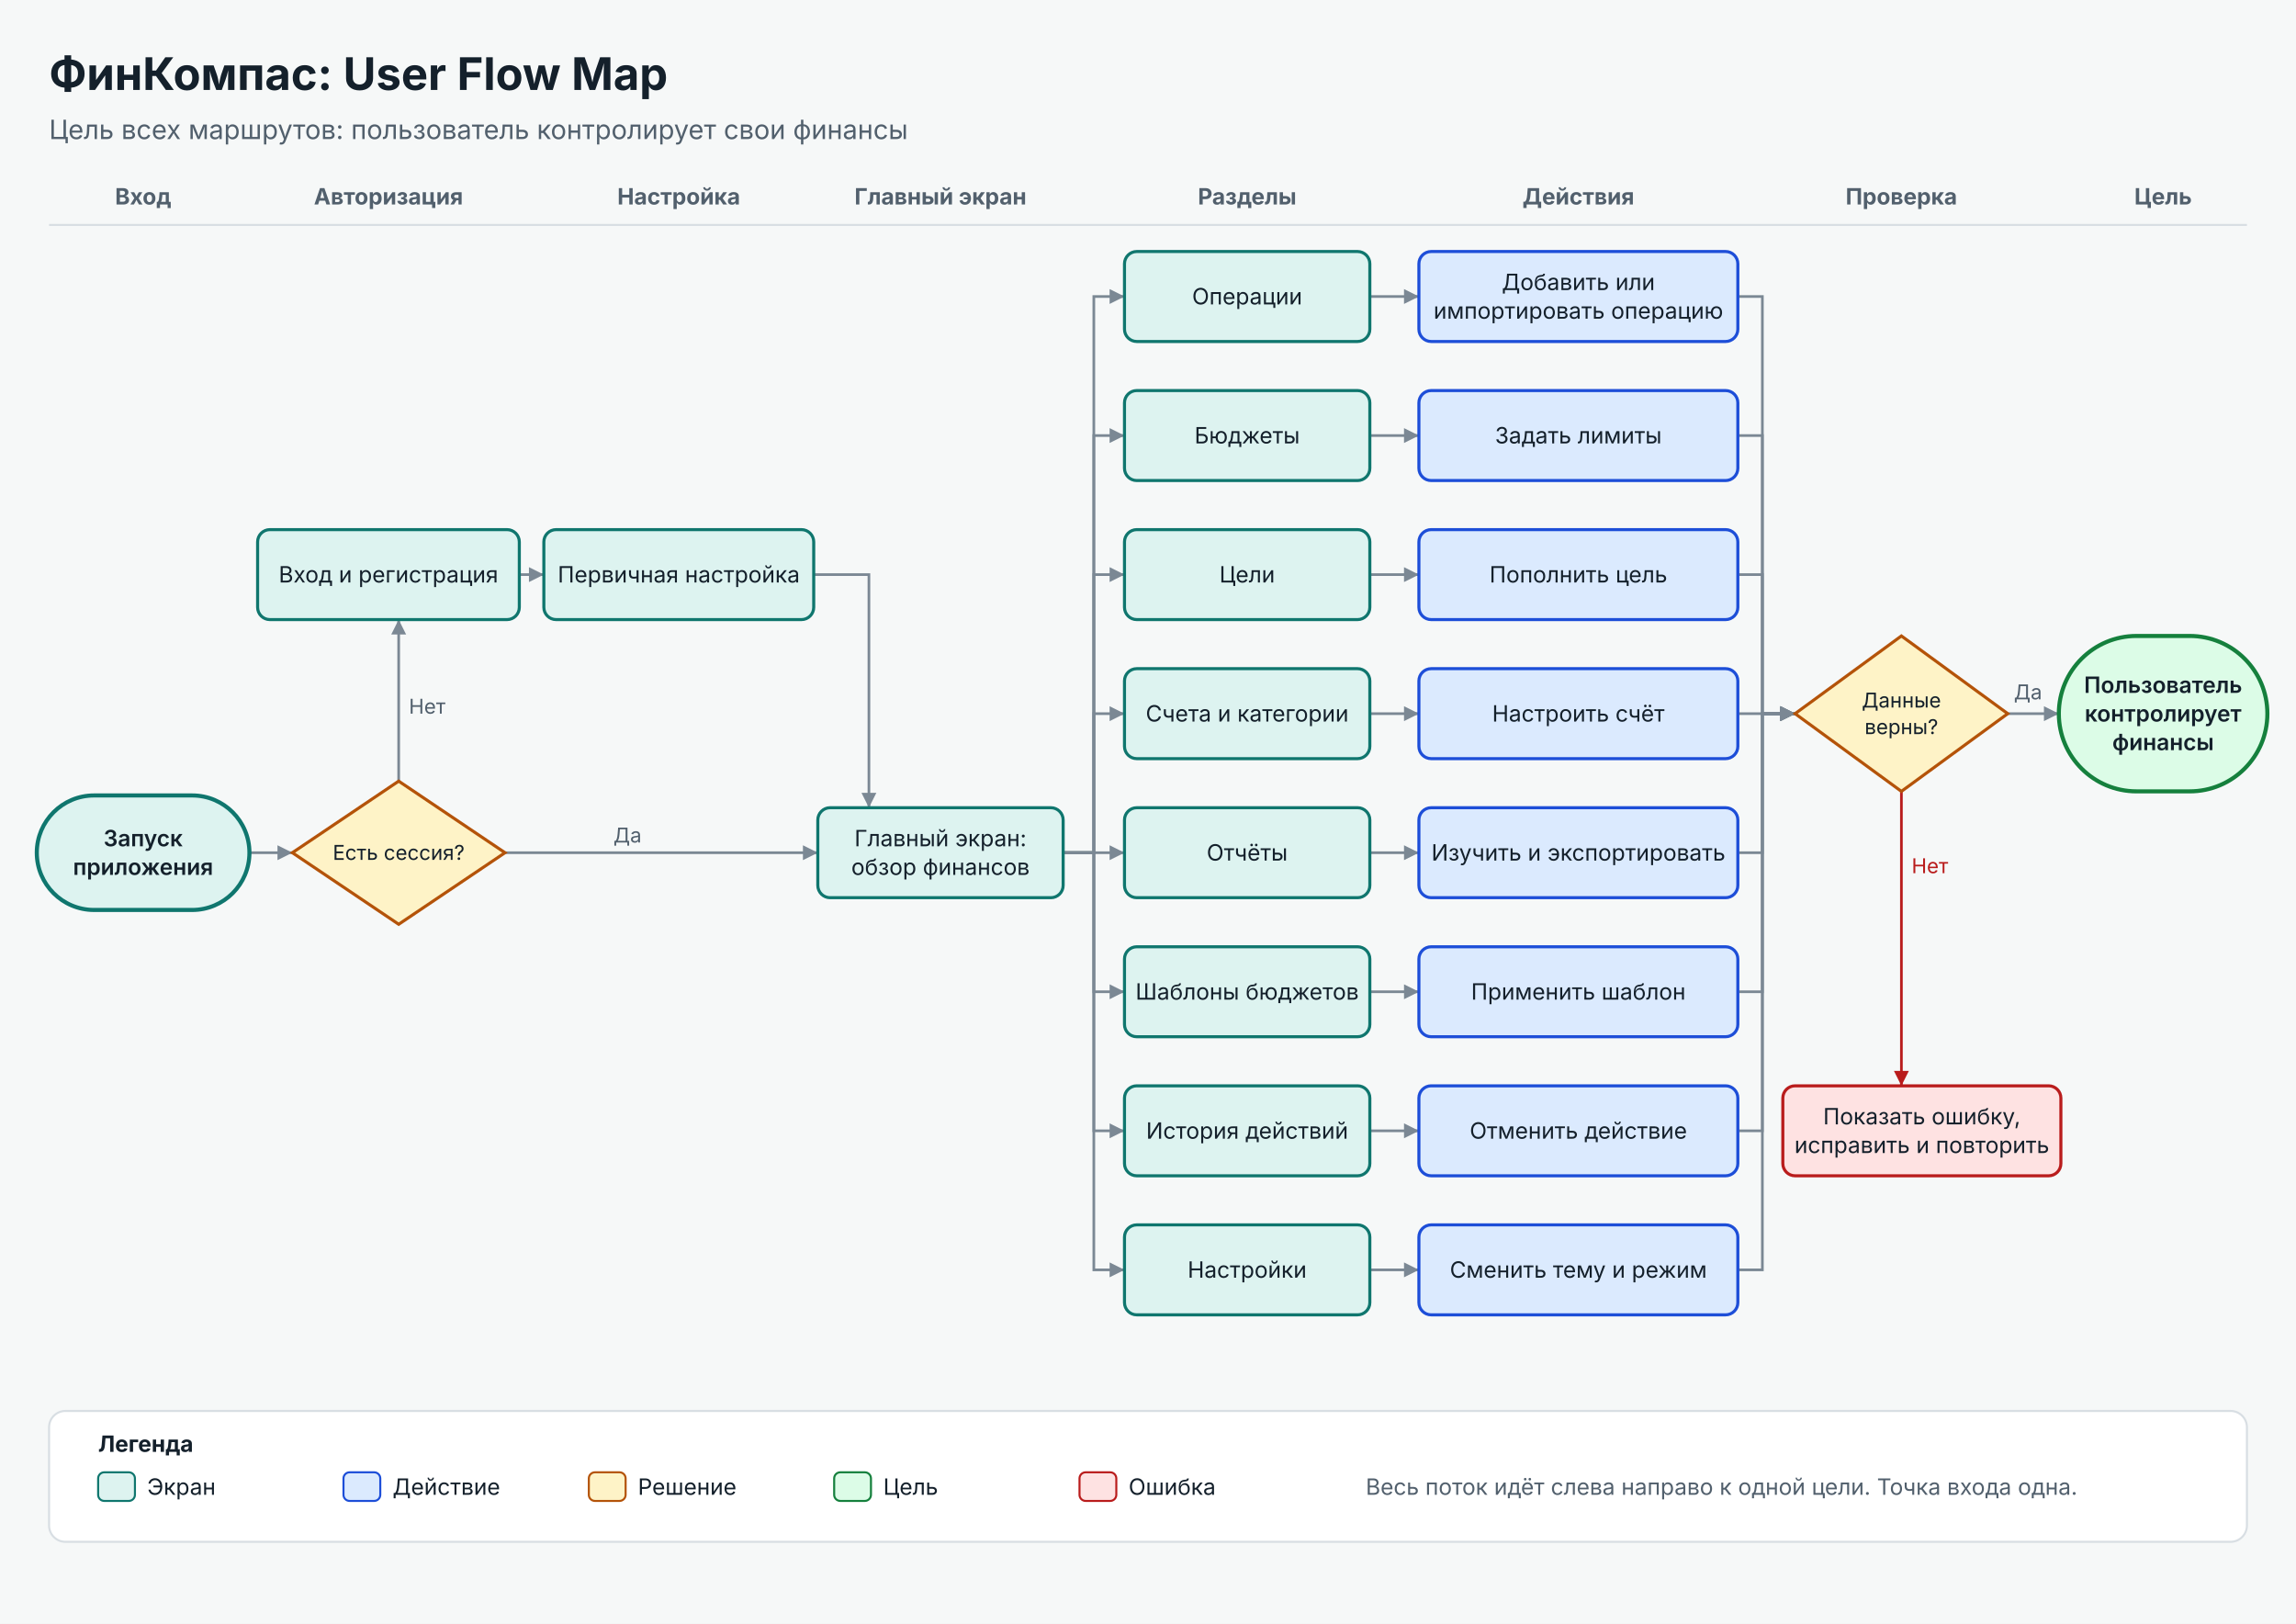
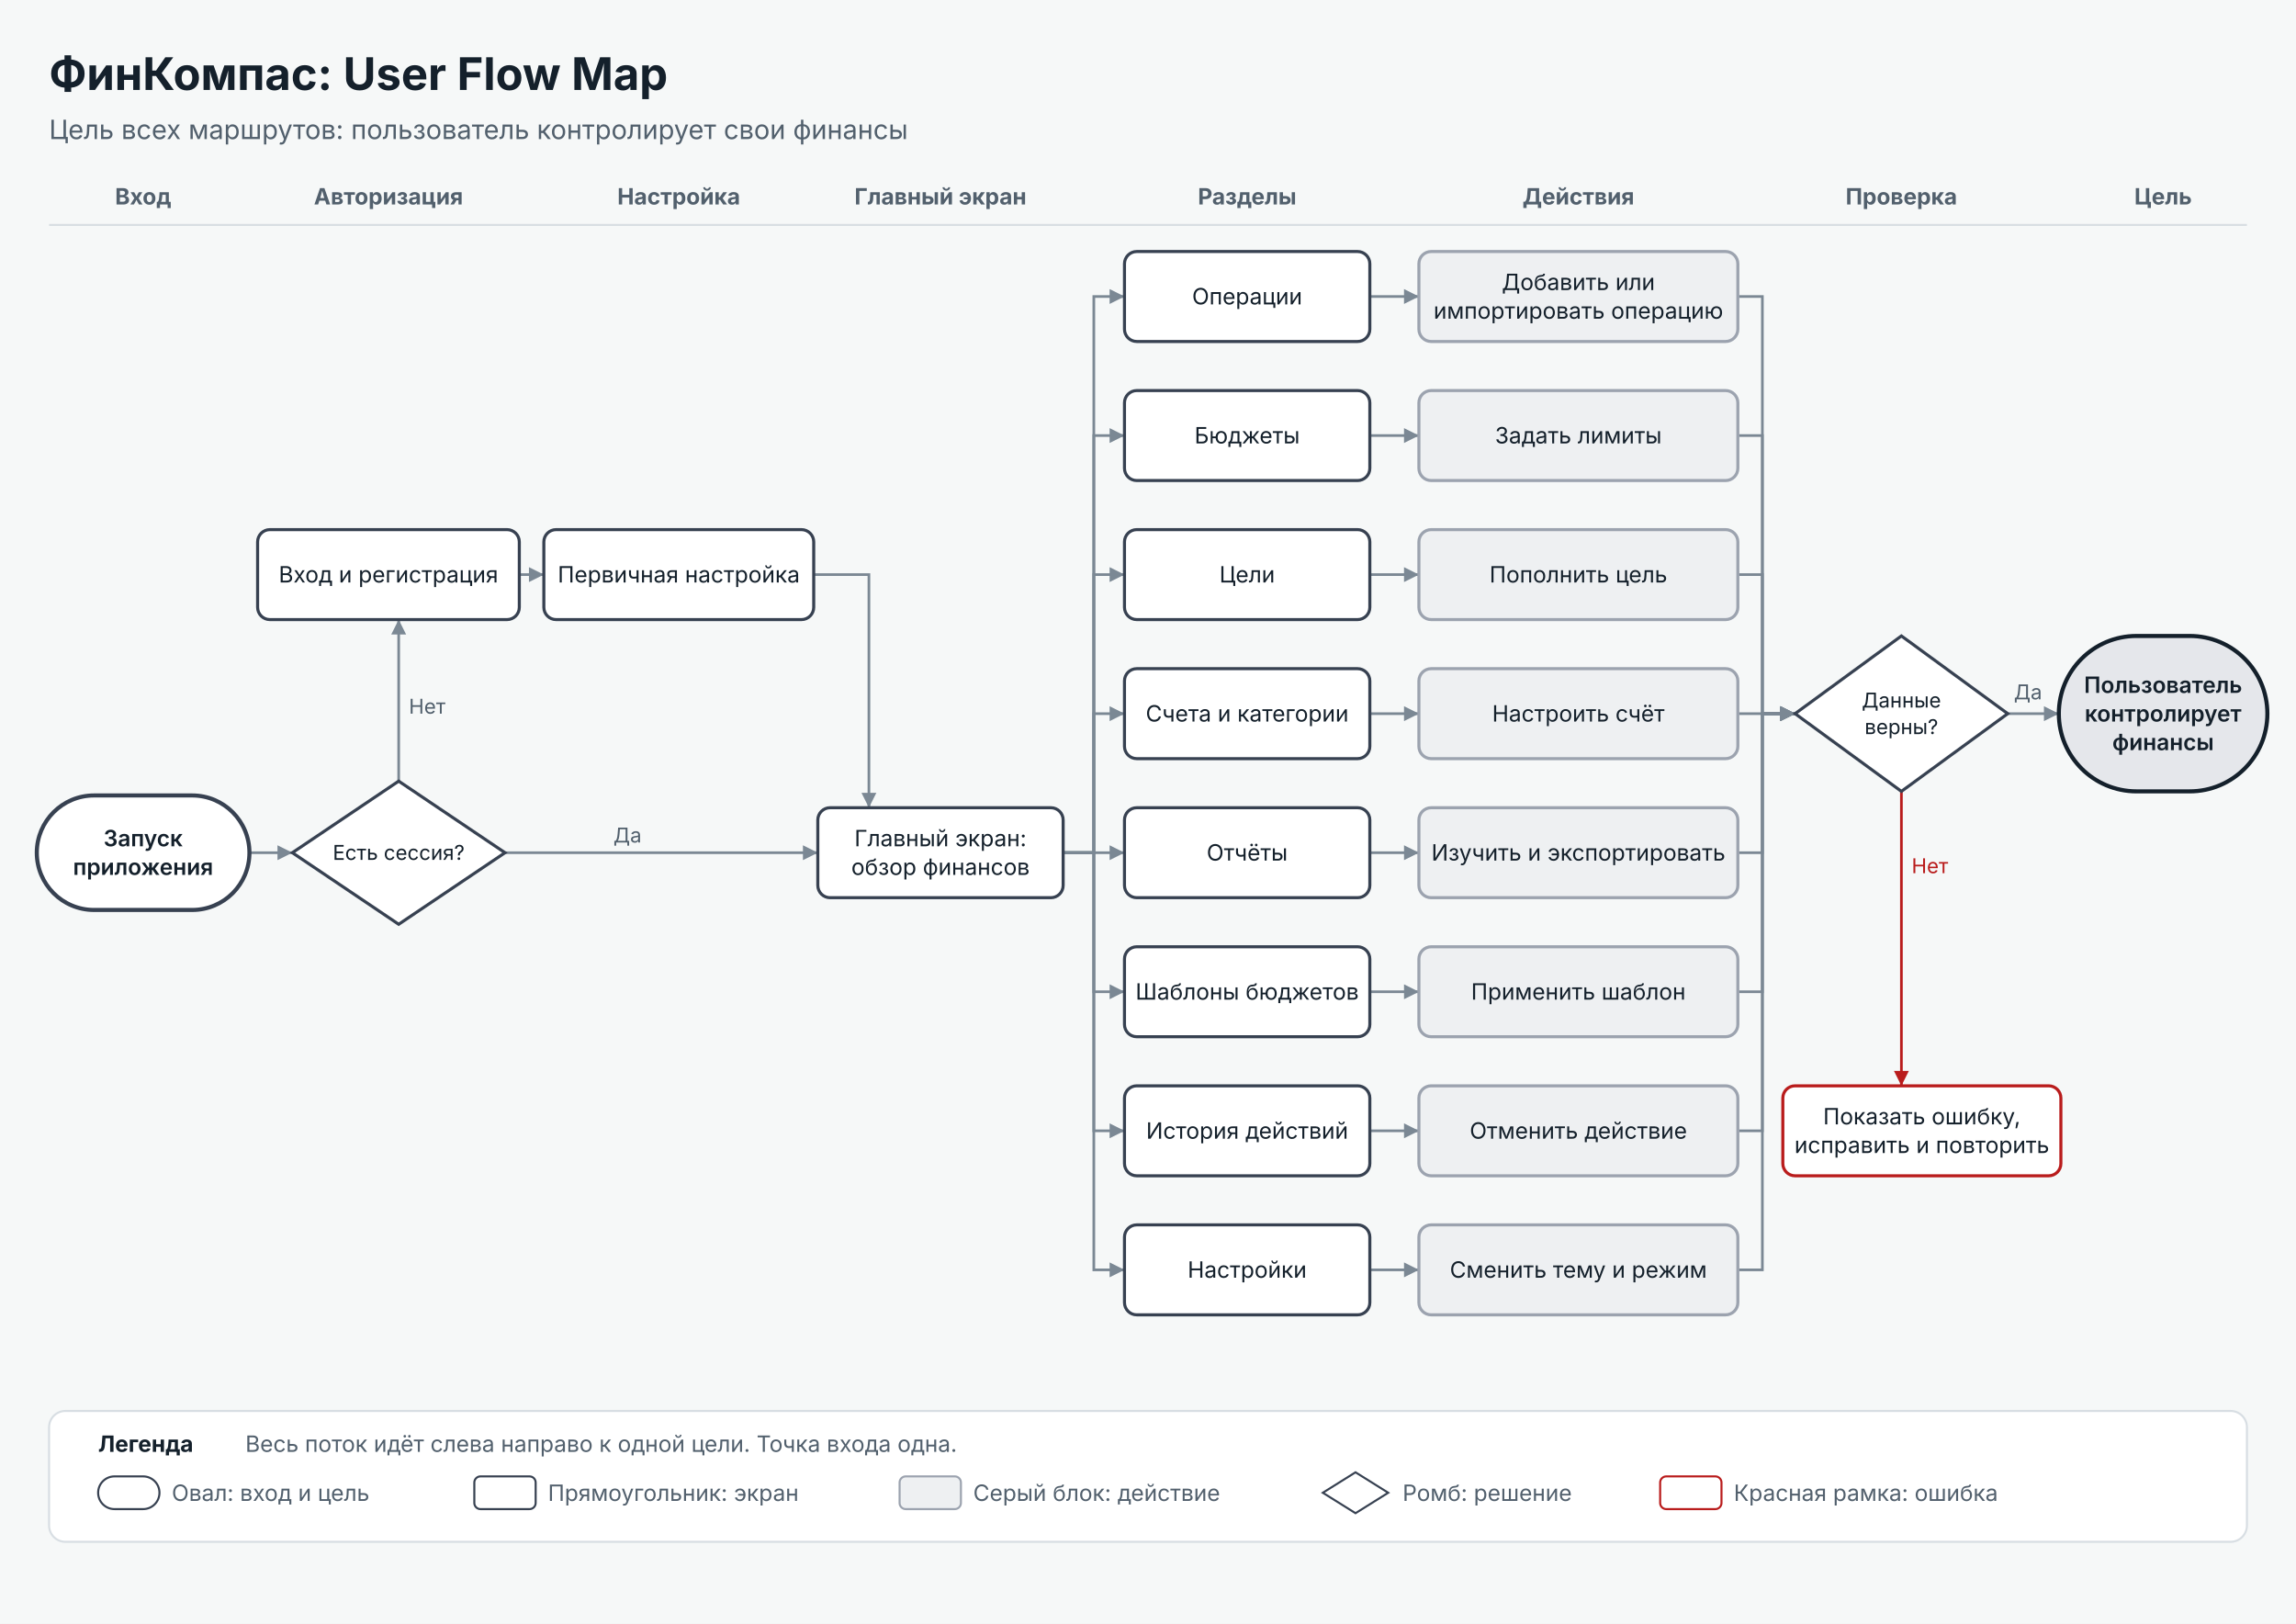
<svg xmlns="http://www.w3.org/2000/svg" width="1123" height="794" viewBox="0 0 1123 794">
  <defs>
    <marker id="a" viewBox="0 0 10 10" refX="9" refY="5" markerWidth="7" markerHeight="7" orient="auto">
      <path d="M1 1l8 4l-8 4z" fill="#7B8894" />
    </marker>
    <marker id="ae" viewBox="0 0 10 10" refX="9" refY="5" markerWidth="7" markerHeight="7" orient="auto">
      <path d="M1 1l8 4l-8 4z" fill="#B91C1C" />
    </marker>
  </defs>
  <rect width="1123" height="794" fill="#F6F8F8" />
  <text x="24" y="44" font-family="Inter, 'Segoe UI', sans-serif" font-size="22" font-weight="700" fill="#14202B" text-anchor="start">ФинКомпас: User Flow Map</text>
  <text x="24" y="68" font-family="Inter, 'Segoe UI', sans-serif" font-size="13" font-weight="400" fill="#52606D" text-anchor="start">Цель всех маршрутов: пользователь контролирует свои финансы</text>
  <text x="70" y="100" font-family="Inter, 'Segoe UI', sans-serif" font-size="11" font-weight="700" fill="#52606D" text-anchor="middle">Вход</text>
  <text x="190" y="100" font-family="Inter, 'Segoe UI', sans-serif" font-size="11" font-weight="700" fill="#52606D" text-anchor="middle">Авторизация</text>
  <text x="332" y="100" font-family="Inter, 'Segoe UI', sans-serif" font-size="11" font-weight="700" fill="#52606D" text-anchor="middle">Настройка</text>
  <text x="460" y="100" font-family="Inter, 'Segoe UI', sans-serif" font-size="11" font-weight="700" fill="#52606D" text-anchor="middle">Главный экран</text>
  <text x="610" y="100" font-family="Inter, 'Segoe UI', sans-serif" font-size="11" font-weight="700" fill="#52606D" text-anchor="middle">Разделы</text>
  <text x="772" y="100" font-family="Inter, 'Segoe UI', sans-serif" font-size="11" font-weight="700" fill="#52606D" text-anchor="middle">Действия</text>
  <text x="930" y="100" font-family="Inter, 'Segoe UI', sans-serif" font-size="11" font-weight="700" fill="#52606D" text-anchor="middle">Проверка</text>
  <text x="1058" y="100" font-family="Inter, 'Segoe UI', sans-serif" font-size="11" font-weight="700" fill="#52606D" text-anchor="middle">Цель</text>
  <line x1="24" y1="110" x2="1099" y2="110" stroke="#D8DEE3" />
  <path d="M122 417H132.5V417H143" fill="none" stroke="#7B8894" stroke-width="1.3" marker-end="url(#a)" />
  <path d="M195 382V303" fill="none" stroke="#7B8894" stroke-width="1.3" marker-end="url(#a)" />
  <text x="200" y="349" font-family="Inter, 'Segoe UI', sans-serif" font-size="10" font-weight="400" fill="#52606D" text-anchor="start">Нет</text>
  <path d="M247 417H323.5V417H400" fill="none" stroke="#7B8894" stroke-width="1.3" marker-end="url(#a)" />
  <text x="300" y="412" font-family="Inter, 'Segoe UI', sans-serif" font-size="10" font-weight="400" fill="#52606D" text-anchor="start">Да</text>
  <path d="M254 281H260V281H266" fill="none" stroke="#7B8894" stroke-width="1.3" marker-end="url(#a)" />
  <path d="M398 281H425V395" fill="none" stroke="#7B8894" stroke-width="1.3" marker-end="url(#a)" />
  <path d="M520 417H535V145H550" fill="none" stroke="#7B8894" stroke-width="1.3" marker-end="url(#a)" />
  <path d="M520 417H535V213H550" fill="none" stroke="#7B8894" stroke-width="1.3" marker-end="url(#a)" />
  <path d="M520 417H535V281H550" fill="none" stroke="#7B8894" stroke-width="1.3" marker-end="url(#a)" />
  <path d="M520 417H535V349H550" fill="none" stroke="#7B8894" stroke-width="1.3" marker-end="url(#a)" />
  <path d="M520 417H535V417H550" fill="none" stroke="#7B8894" stroke-width="1.3" marker-end="url(#a)" />
  <path d="M520 417H535V485H550" fill="none" stroke="#7B8894" stroke-width="1.3" marker-end="url(#a)" />
  <path d="M520 417H535V553H550" fill="none" stroke="#7B8894" stroke-width="1.3" marker-end="url(#a)" />
  <path d="M520 417H535V621H550" fill="none" stroke="#7B8894" stroke-width="1.3" marker-end="url(#a)" />
  <path d="M670 145H682V145H694" fill="none" stroke="#7B8894" stroke-width="1.3" marker-end="url(#a)" />
  <path d="M670 213H682V213H694" fill="none" stroke="#7B8894" stroke-width="1.3" marker-end="url(#a)" />
  <path d="M670 281H682V281H694" fill="none" stroke="#7B8894" stroke-width="1.3" marker-end="url(#a)" />
  <path d="M670 349H682V349H694" fill="none" stroke="#7B8894" stroke-width="1.3" marker-end="url(#a)" />
  <path d="M670 417H682V417H694" fill="none" stroke="#7B8894" stroke-width="1.3" marker-end="url(#a)" />
  <path d="M670 485H682V485H694" fill="none" stroke="#7B8894" stroke-width="1.3" marker-end="url(#a)" />
  <path d="M670 553H682V553H694" fill="none" stroke="#7B8894" stroke-width="1.3" marker-end="url(#a)" />
  <path d="M670 621H682V621H694" fill="none" stroke="#7B8894" stroke-width="1.3" marker-end="url(#a)" />
  <path d="M850 145H862V349H878" fill="none" stroke="#7B8894" stroke-width="1.3" marker-end="url(#a)" />
  <path d="M850 213H862V349H878" fill="none" stroke="#7B8894" stroke-width="1.3" marker-end="url(#a)" />
  <path d="M850 281H862V349H878" fill="none" stroke="#7B8894" stroke-width="1.3" marker-end="url(#a)" />
  <path d="M850 349H862V349H878" fill="none" stroke="#7B8894" stroke-width="1.3" marker-end="url(#a)" />
  <path d="M850 417H862V349H878" fill="none" stroke="#7B8894" stroke-width="1.3" marker-end="url(#a)" />
  <path d="M850 485H862V349H878" fill="none" stroke="#7B8894" stroke-width="1.3" marker-end="url(#a)" />
  <path d="M850 553H862V349H878" fill="none" stroke="#7B8894" stroke-width="1.3" marker-end="url(#a)" />
  <path d="M850 621H862V349H878" fill="none" stroke="#7B8894" stroke-width="1.3" marker-end="url(#a)" />
  <path d="M982 349H994.5V349H1007" fill="none" stroke="#7B8894" stroke-width="1.3" marker-end="url(#a)" />
  <text x="985" y="342" font-family="Inter, 'Segoe UI', sans-serif" font-size="10" font-weight="400" fill="#52606D" text-anchor="start">Да</text>
  <path d="M930 387V531" fill="none" stroke="#B91C1C" stroke-width="1.3" marker-end="url(#ae)" />
  <text x="935" y="427" font-family="Inter, 'Segoe UI', sans-serif" font-size="10" font-weight="400" fill="#B91C1C" text-anchor="start">Нет</text>
-   <rect x="18" y="389" width="104" height="56" rx="28" fill="#DDF3F0" stroke="#0F766E" stroke-width="2" />
+   <rect x="18" y="389" width="104" height="56" rx="28" fill="#FFFFFF" stroke="#374151" stroke-width="2" />
  <text x="70" y="413.85" font-family="Inter, 'Segoe UI', sans-serif" font-size="11" font-weight="600" fill="#14202B" text-anchor="middle">Запуск</text>
  <text x="70" y="427.85" font-family="Inter, 'Segoe UI', sans-serif" font-size="11" font-weight="600" fill="#14202B" text-anchor="middle">приложения</text>
-   <path d="M195 382L247 417L195 452L143 417z" fill="#FEF3C7" stroke="#B45309" stroke-width="1.5" />
+   <path d="M195 382L247 417L195 452L143 417z" fill="#FFFFFF" stroke="#374151" stroke-width="1.5" />
  <text x="195" y="420.5" font-family="Inter, 'Segoe UI', sans-serif" font-size="10" font-weight="400" fill="#14202B" text-anchor="middle">Есть сессия?</text>
-   <rect x="126" y="259" width="128" height="44" rx="6" fill="#DDF3F0" stroke="#0F766E" stroke-width="1.5" />
+   <rect x="126" y="259" width="128" height="44" rx="6" fill="#FFFFFF" stroke="#374151" stroke-width="1.5" />
  <text x="190" y="284.85" font-family="Inter, 'Segoe UI', sans-serif" font-size="11" font-weight="400" fill="#14202B" text-anchor="middle">Вход и регистрация</text>
-   <rect x="266" y="259" width="132" height="44" rx="6" fill="#DDF3F0" stroke="#0F766E" stroke-width="1.5" />
+   <rect x="266" y="259" width="132" height="44" rx="6" fill="#FFFFFF" stroke="#374151" stroke-width="1.5" />
  <text x="332" y="284.85" font-family="Inter, 'Segoe UI', sans-serif" font-size="11" font-weight="400" fill="#14202B" text-anchor="middle">Первичная настройка</text>
-   <rect x="400" y="395" width="120" height="44" rx="6" fill="#DDF3F0" stroke="#0F766E" stroke-width="1.5" />
+   <rect x="400" y="395" width="120" height="44" rx="6" fill="#FFFFFF" stroke="#374151" stroke-width="1.5" />
  <text x="460" y="413.85" font-family="Inter, 'Segoe UI', sans-serif" font-size="11" font-weight="400" fill="#14202B" text-anchor="middle">Главный экран:</text>
  <text x="460" y="427.85" font-family="Inter, 'Segoe UI', sans-serif" font-size="11" font-weight="400" fill="#14202B" text-anchor="middle">обзор финансов</text>
-   <rect x="550" y="123" width="120" height="44" rx="6" fill="#DDF3F0" stroke="#0F766E" stroke-width="1.5" />
+   <rect x="550" y="123" width="120" height="44" rx="6" fill="#FFFFFF" stroke="#374151" stroke-width="1.5" />
  <text x="610" y="148.85" font-family="Inter, 'Segoe UI', sans-serif" font-size="11" font-weight="400" fill="#14202B" text-anchor="middle">Операции</text>
-   <rect x="550" y="191" width="120" height="44" rx="6" fill="#DDF3F0" stroke="#0F766E" stroke-width="1.5" />
+   <rect x="550" y="191" width="120" height="44" rx="6" fill="#FFFFFF" stroke="#374151" stroke-width="1.5" />
  <text x="610" y="216.85" font-family="Inter, 'Segoe UI', sans-serif" font-size="11" font-weight="400" fill="#14202B" text-anchor="middle">Бюджеты</text>
-   <rect x="550" y="259" width="120" height="44" rx="6" fill="#DDF3F0" stroke="#0F766E" stroke-width="1.5" />
+   <rect x="550" y="259" width="120" height="44" rx="6" fill="#FFFFFF" stroke="#374151" stroke-width="1.5" />
  <text x="610" y="284.85" font-family="Inter, 'Segoe UI', sans-serif" font-size="11" font-weight="400" fill="#14202B" text-anchor="middle">Цели</text>
-   <rect x="550" y="327" width="120" height="44" rx="6" fill="#DDF3F0" stroke="#0F766E" stroke-width="1.5" />
+   <rect x="550" y="327" width="120" height="44" rx="6" fill="#FFFFFF" stroke="#374151" stroke-width="1.5" />
  <text x="610" y="352.85" font-family="Inter, 'Segoe UI', sans-serif" font-size="11" font-weight="400" fill="#14202B" text-anchor="middle">Счета и категории</text>
-   <rect x="550" y="395" width="120" height="44" rx="6" fill="#DDF3F0" stroke="#0F766E" stroke-width="1.5" />
+   <rect x="550" y="395" width="120" height="44" rx="6" fill="#FFFFFF" stroke="#374151" stroke-width="1.5" />
  <text x="610" y="420.85" font-family="Inter, 'Segoe UI', sans-serif" font-size="11" font-weight="400" fill="#14202B" text-anchor="middle">Отчёты</text>
-   <rect x="550" y="463" width="120" height="44" rx="6" fill="#DDF3F0" stroke="#0F766E" stroke-width="1.5" />
+   <rect x="550" y="463" width="120" height="44" rx="6" fill="#FFFFFF" stroke="#374151" stroke-width="1.5" />
  <text x="610" y="488.85" font-family="Inter, 'Segoe UI', sans-serif" font-size="11" font-weight="400" fill="#14202B" text-anchor="middle">Шаблоны бюджетов</text>
-   <rect x="550" y="531" width="120" height="44" rx="6" fill="#DDF3F0" stroke="#0F766E" stroke-width="1.5" />
+   <rect x="550" y="531" width="120" height="44" rx="6" fill="#FFFFFF" stroke="#374151" stroke-width="1.5" />
  <text x="610" y="556.85" font-family="Inter, 'Segoe UI', sans-serif" font-size="11" font-weight="400" fill="#14202B" text-anchor="middle">История действий</text>
-   <rect x="550" y="599" width="120" height="44" rx="6" fill="#DDF3F0" stroke="#0F766E" stroke-width="1.5" />
+   <rect x="550" y="599" width="120" height="44" rx="6" fill="#FFFFFF" stroke="#374151" stroke-width="1.5" />
  <text x="610" y="624.85" font-family="Inter, 'Segoe UI', sans-serif" font-size="11" font-weight="400" fill="#14202B" text-anchor="middle">Настройки</text>
-   <rect x="694" y="123" width="156" height="44" rx="6" fill="#DBEAFE" stroke="#1D4ED8" stroke-width="1.5" />
+   <rect x="694" y="123" width="156" height="44" rx="6" fill="#EEF0F2" stroke="#9CA3AF" stroke-width="1.5" />
  <text x="772" y="141.85" font-family="Inter, 'Segoe UI', sans-serif" font-size="11" font-weight="400" fill="#14202B" text-anchor="middle">Добавить или</text>
  <text x="772" y="155.85" font-family="Inter, 'Segoe UI', sans-serif" font-size="11" font-weight="400" fill="#14202B" text-anchor="middle">импортировать операцию</text>
-   <rect x="694" y="191" width="156" height="44" rx="6" fill="#DBEAFE" stroke="#1D4ED8" stroke-width="1.5" />
+   <rect x="694" y="191" width="156" height="44" rx="6" fill="#EEF0F2" stroke="#9CA3AF" stroke-width="1.5" />
  <text x="772" y="216.85" font-family="Inter, 'Segoe UI', sans-serif" font-size="11" font-weight="400" fill="#14202B" text-anchor="middle">Задать лимиты</text>
-   <rect x="694" y="259" width="156" height="44" rx="6" fill="#DBEAFE" stroke="#1D4ED8" stroke-width="1.5" />
+   <rect x="694" y="259" width="156" height="44" rx="6" fill="#EEF0F2" stroke="#9CA3AF" stroke-width="1.5" />
  <text x="772" y="284.85" font-family="Inter, 'Segoe UI', sans-serif" font-size="11" font-weight="400" fill="#14202B" text-anchor="middle">Пополнить цель</text>
-   <rect x="694" y="327" width="156" height="44" rx="6" fill="#DBEAFE" stroke="#1D4ED8" stroke-width="1.5" />
+   <rect x="694" y="327" width="156" height="44" rx="6" fill="#EEF0F2" stroke="#9CA3AF" stroke-width="1.5" />
  <text x="772" y="352.85" font-family="Inter, 'Segoe UI', sans-serif" font-size="11" font-weight="400" fill="#14202B" text-anchor="middle">Настроить счёт</text>
-   <rect x="694" y="395" width="156" height="44" rx="6" fill="#DBEAFE" stroke="#1D4ED8" stroke-width="1.5" />
+   <rect x="694" y="395" width="156" height="44" rx="6" fill="#EEF0F2" stroke="#9CA3AF" stroke-width="1.5" />
  <text x="772" y="420.85" font-family="Inter, 'Segoe UI', sans-serif" font-size="11" font-weight="400" fill="#14202B" text-anchor="middle">Изучить и экспортировать</text>
-   <rect x="694" y="463" width="156" height="44" rx="6" fill="#DBEAFE" stroke="#1D4ED8" stroke-width="1.5" />
+   <rect x="694" y="463" width="156" height="44" rx="6" fill="#EEF0F2" stroke="#9CA3AF" stroke-width="1.5" />
  <text x="772" y="488.85" font-family="Inter, 'Segoe UI', sans-serif" font-size="11" font-weight="400" fill="#14202B" text-anchor="middle">Применить шаблон</text>
-   <rect x="694" y="531" width="156" height="44" rx="6" fill="#DBEAFE" stroke="#1D4ED8" stroke-width="1.5" />
+   <rect x="694" y="531" width="156" height="44" rx="6" fill="#EEF0F2" stroke="#9CA3AF" stroke-width="1.5" />
  <text x="772" y="556.85" font-family="Inter, 'Segoe UI', sans-serif" font-size="11" font-weight="400" fill="#14202B" text-anchor="middle">Отменить действие</text>
-   <rect x="694" y="599" width="156" height="44" rx="6" fill="#DBEAFE" stroke="#1D4ED8" stroke-width="1.5" />
+   <rect x="694" y="599" width="156" height="44" rx="6" fill="#EEF0F2" stroke="#9CA3AF" stroke-width="1.5" />
  <text x="772" y="624.85" font-family="Inter, 'Segoe UI', sans-serif" font-size="11" font-weight="400" fill="#14202B" text-anchor="middle">Сменить тему и режим</text>
-   <path d="M930 311L982 349L930 387L878 349z" fill="#FEF3C7" stroke="#B45309" stroke-width="1.5" />
+   <path d="M930 311L982 349L930 387L878 349z" fill="#FFFFFF" stroke="#374151" stroke-width="1.5" />
  <text x="930" y="346" font-family="Inter, 'Segoe UI', sans-serif" font-size="10" font-weight="400" fill="#14202B" text-anchor="middle">Данные</text>
  <text x="930" y="359" font-family="Inter, 'Segoe UI', sans-serif" font-size="10" font-weight="400" fill="#14202B" text-anchor="middle">верны?</text>
-   <rect x="872" y="531" width="136" height="44" rx="6" fill="#FEE2E2" stroke="#B91C1C" stroke-width="1.5" />
+   <rect x="872" y="531" width="136" height="44" rx="6" fill="#FFFFFF" stroke="#B91C1C" stroke-width="1.5" />
  <text x="940" y="549.85" font-family="Inter, 'Segoe UI', sans-serif" font-size="11" font-weight="400" fill="#14202B" text-anchor="middle">Показать ошибку,</text>
  <text x="940" y="563.85" font-family="Inter, 'Segoe UI', sans-serif" font-size="11" font-weight="400" fill="#14202B" text-anchor="middle">исправить и повторить</text>
-   <rect x="1007" y="311" width="102" height="76" rx="38" fill="#DCFCE7" stroke="#15803D" stroke-width="2" />
+   <rect x="1007" y="311" width="102" height="76" rx="38" fill="#E5E7EB" stroke="#14202B" stroke-width="2" />
  <text x="1058" y="338.85" font-family="Inter, 'Segoe UI', sans-serif" font-size="11" font-weight="600" fill="#14202B" text-anchor="middle">Пользователь</text>
  <text x="1058" y="352.85" font-family="Inter, 'Segoe UI', sans-serif" font-size="11" font-weight="600" fill="#14202B" text-anchor="middle">контролирует</text>
  <text x="1058" y="366.85" font-family="Inter, 'Segoe UI', sans-serif" font-size="11" font-weight="600" fill="#14202B" text-anchor="middle">финансы</text>
  <rect x="24" y="690" width="1075" height="64" rx="8" fill="#FFFFFF" stroke="#D8DEE3" />
  <text x="48" y="710" font-family="Inter, 'Segoe UI', sans-serif" font-size="11" font-weight="700" fill="#14202B" text-anchor="start">Легенда</text>
-   <rect x="48" y="720" width="18" height="14" rx="3" fill="#DDF3F0" stroke="#0F766E" />
-   <text x="72" y="731" font-family="Inter, 'Segoe UI', sans-serif" font-size="11" font-weight="400" fill="#14202B" text-anchor="start">Экран</text>
-   <rect x="168" y="720" width="18" height="14" rx="3" fill="#DBEAFE" stroke="#1D4ED8" />
-   <text x="192" y="731" font-family="Inter, 'Segoe UI', sans-serif" font-size="11" font-weight="400" fill="#14202B" text-anchor="start">Действие</text>
-   <rect x="288" y="720" width="18" height="14" rx="3" fill="#FEF3C7" stroke="#B45309" />
-   <text x="312" y="731" font-family="Inter, 'Segoe UI', sans-serif" font-size="11" font-weight="400" fill="#14202B" text-anchor="start">Решение</text>
-   <rect x="408" y="720" width="18" height="14" rx="3" fill="#DCFCE7" stroke="#15803D" />
-   <text x="432" y="731" font-family="Inter, 'Segoe UI', sans-serif" font-size="11" font-weight="400" fill="#14202B" text-anchor="start">Цель</text>
-   <rect x="528" y="720" width="18" height="14" rx="3" fill="#FEE2E2" stroke="#B91C1C" />
-   <text x="552" y="731" font-family="Inter, 'Segoe UI', sans-serif" font-size="11" font-weight="400" fill="#14202B" text-anchor="start">Ошибка</text>
-   <text x="668" y="731" font-family="Inter, 'Segoe UI', sans-serif" font-size="11" font-weight="400" fill="#52606D" text-anchor="start">Весь поток идёт слева направо к одной цели. Точка входа одна.</text>
+   <text x="120" y="710" font-family="Inter, 'Segoe UI', sans-serif" font-size="11" font-weight="400" fill="#52606D" text-anchor="start">Весь поток идёт слева направо к одной цели. Точка входа одна.</text>
+   <rect x="48" y="722" width="30" height="16" rx="8" fill="#FFFFFF" stroke="#374151" />
+   <text x="84" y="734" font-family="Inter, 'Segoe UI', sans-serif" font-size="11" font-weight="400" fill="#52606D" text-anchor="start">Овал: вход и цель</text>
+   <rect x="232" y="722" width="30" height="16" rx="3" fill="#FFFFFF" stroke="#374151" />
+   <text x="268" y="734" font-family="Inter, 'Segoe UI', sans-serif" font-size="11" font-weight="400" fill="#52606D" text-anchor="start">Прямоугольник: экран</text>
+   <rect x="440" y="722" width="30" height="16" rx="3" fill="#EEF0F2" stroke="#9CA3AF" />
+   <text x="476" y="734" font-family="Inter, 'Segoe UI', sans-serif" font-size="11" font-weight="400" fill="#52606D" text-anchor="start">Серый блок: действие</text>
+   <path d="M663 720L679 730L663 740L647 730Z" fill="#FFFFFF" stroke="#374151" />
+   <text x="686" y="734" font-family="Inter, 'Segoe UI', sans-serif" font-size="11" font-weight="400" fill="#52606D" text-anchor="start">Ромб: решение</text>
+   <rect x="812" y="722" width="30" height="16" rx="3" fill="#FFFFFF" stroke="#B91C1C" />
+   <text x="848" y="734" font-family="Inter, 'Segoe UI', sans-serif" font-size="11" font-weight="400" fill="#52606D" text-anchor="start">Красная рамка: ошибка</text>
</svg>
